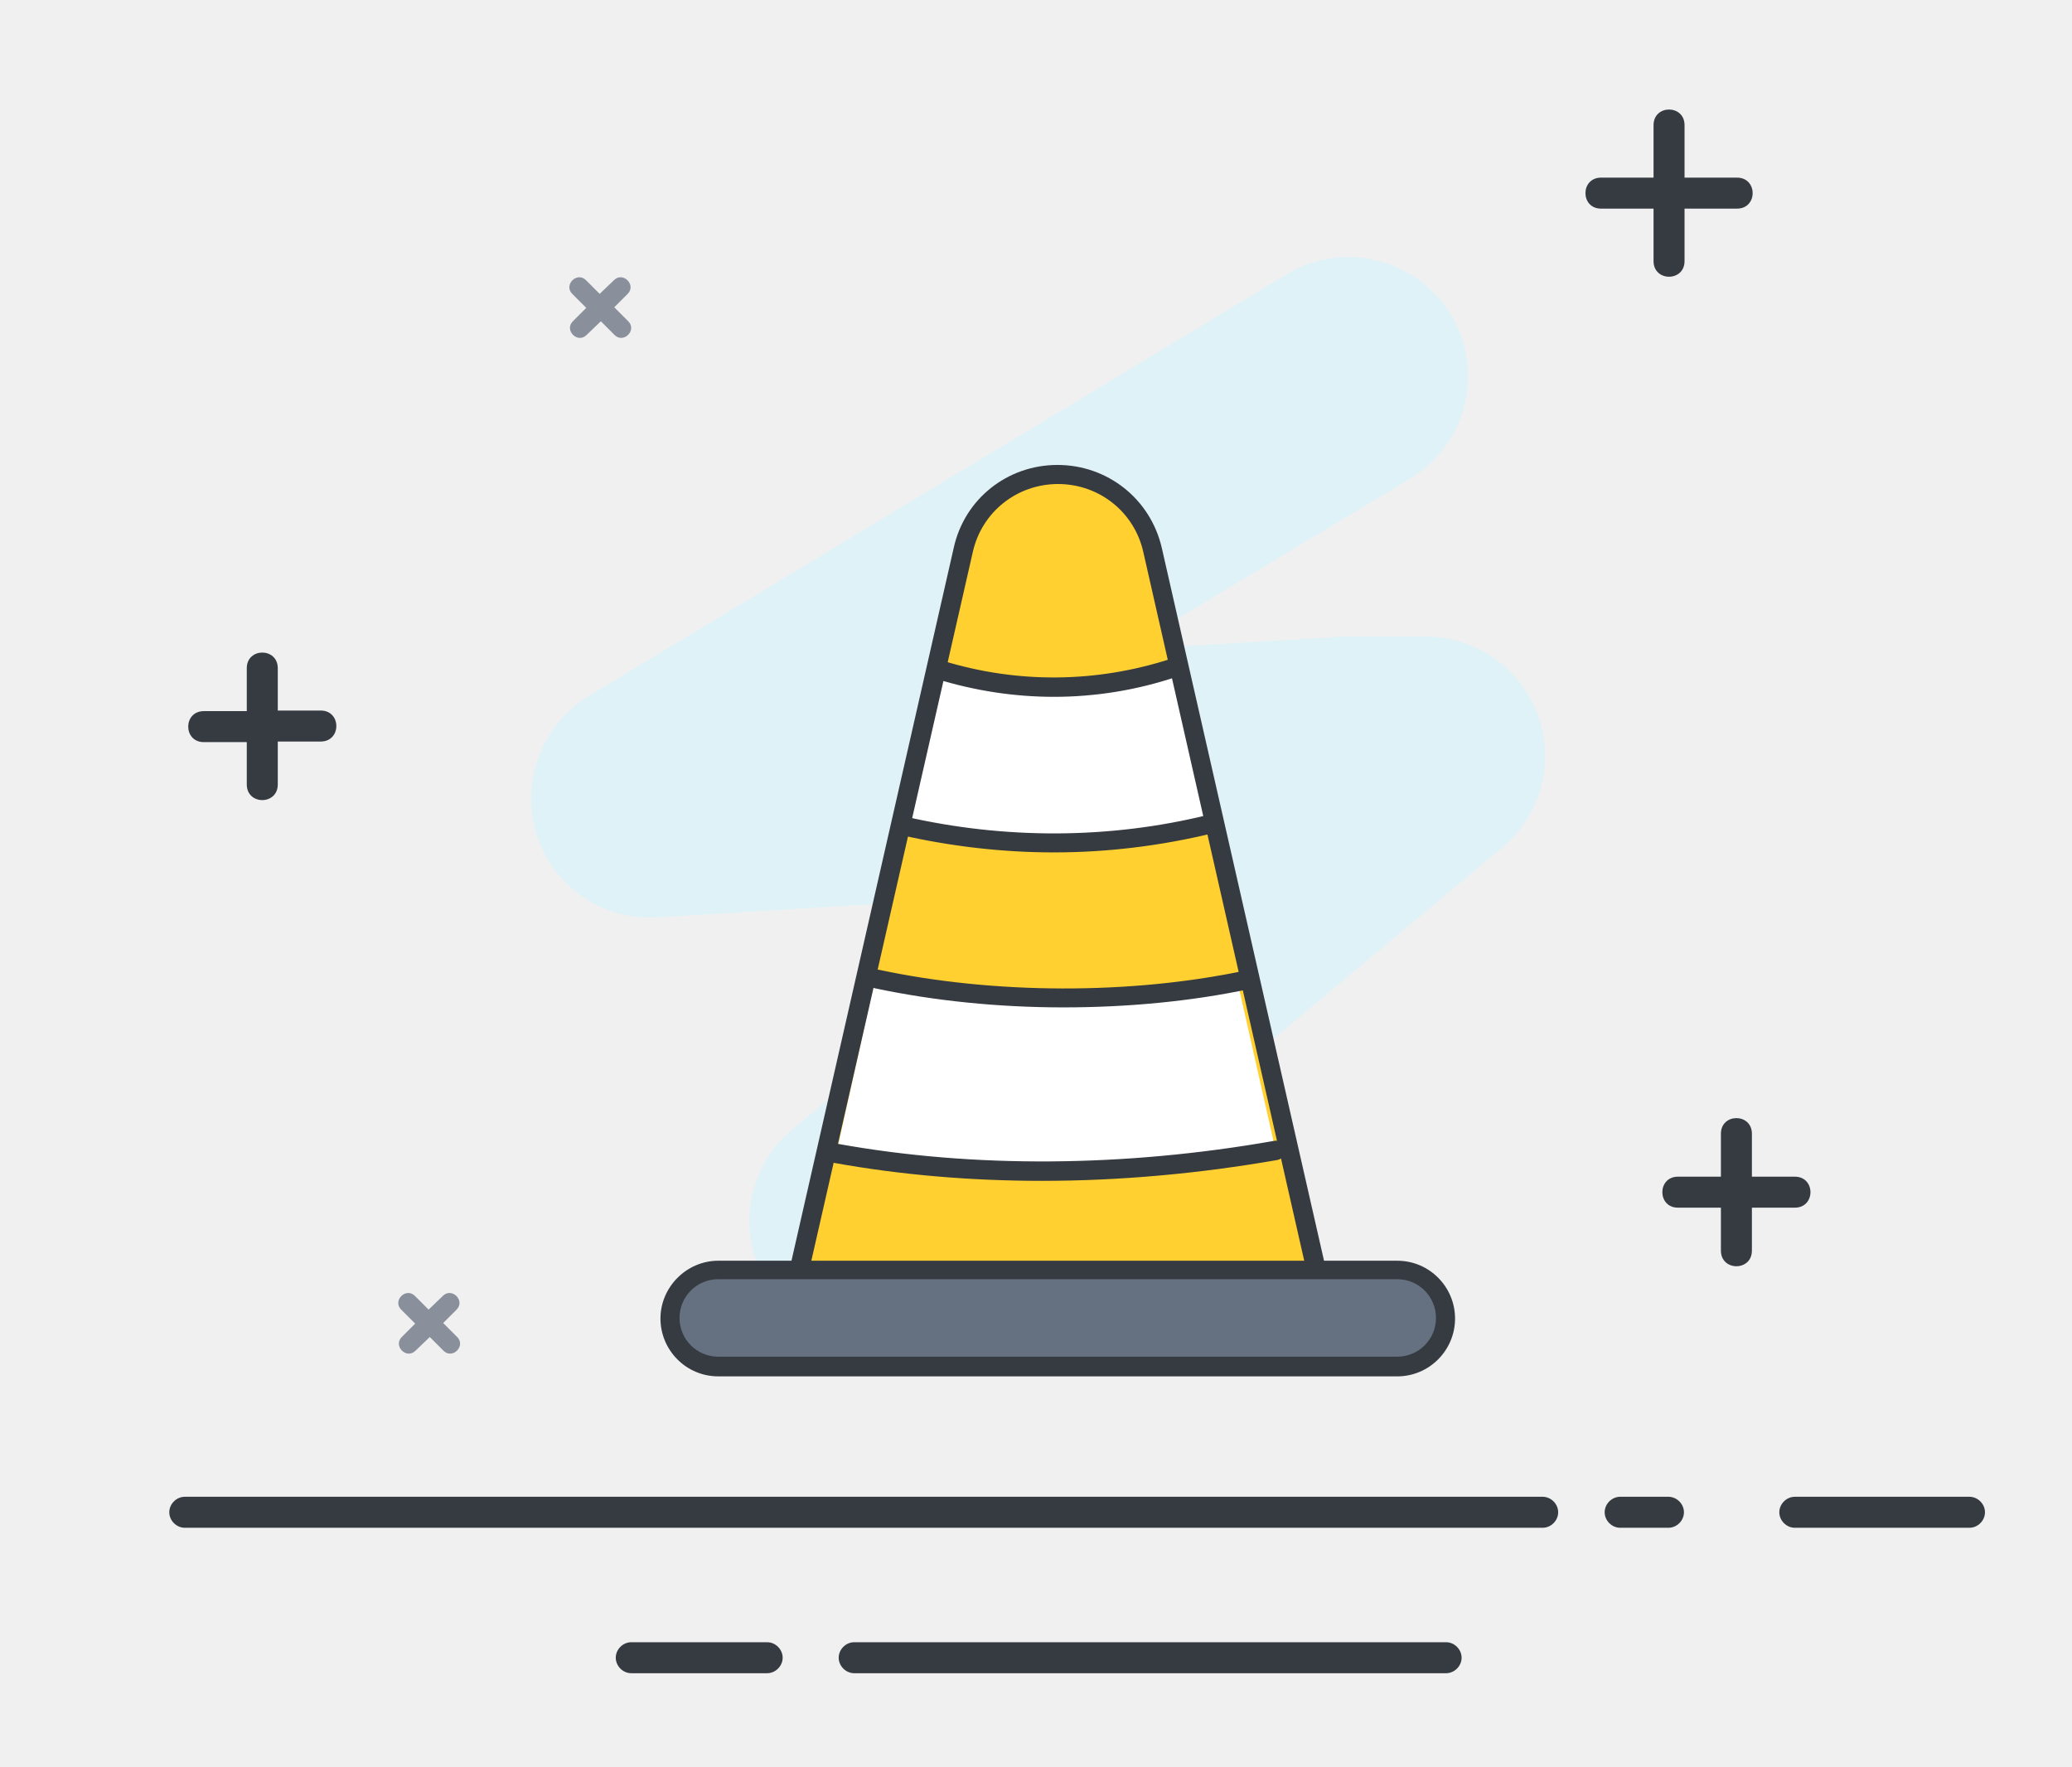
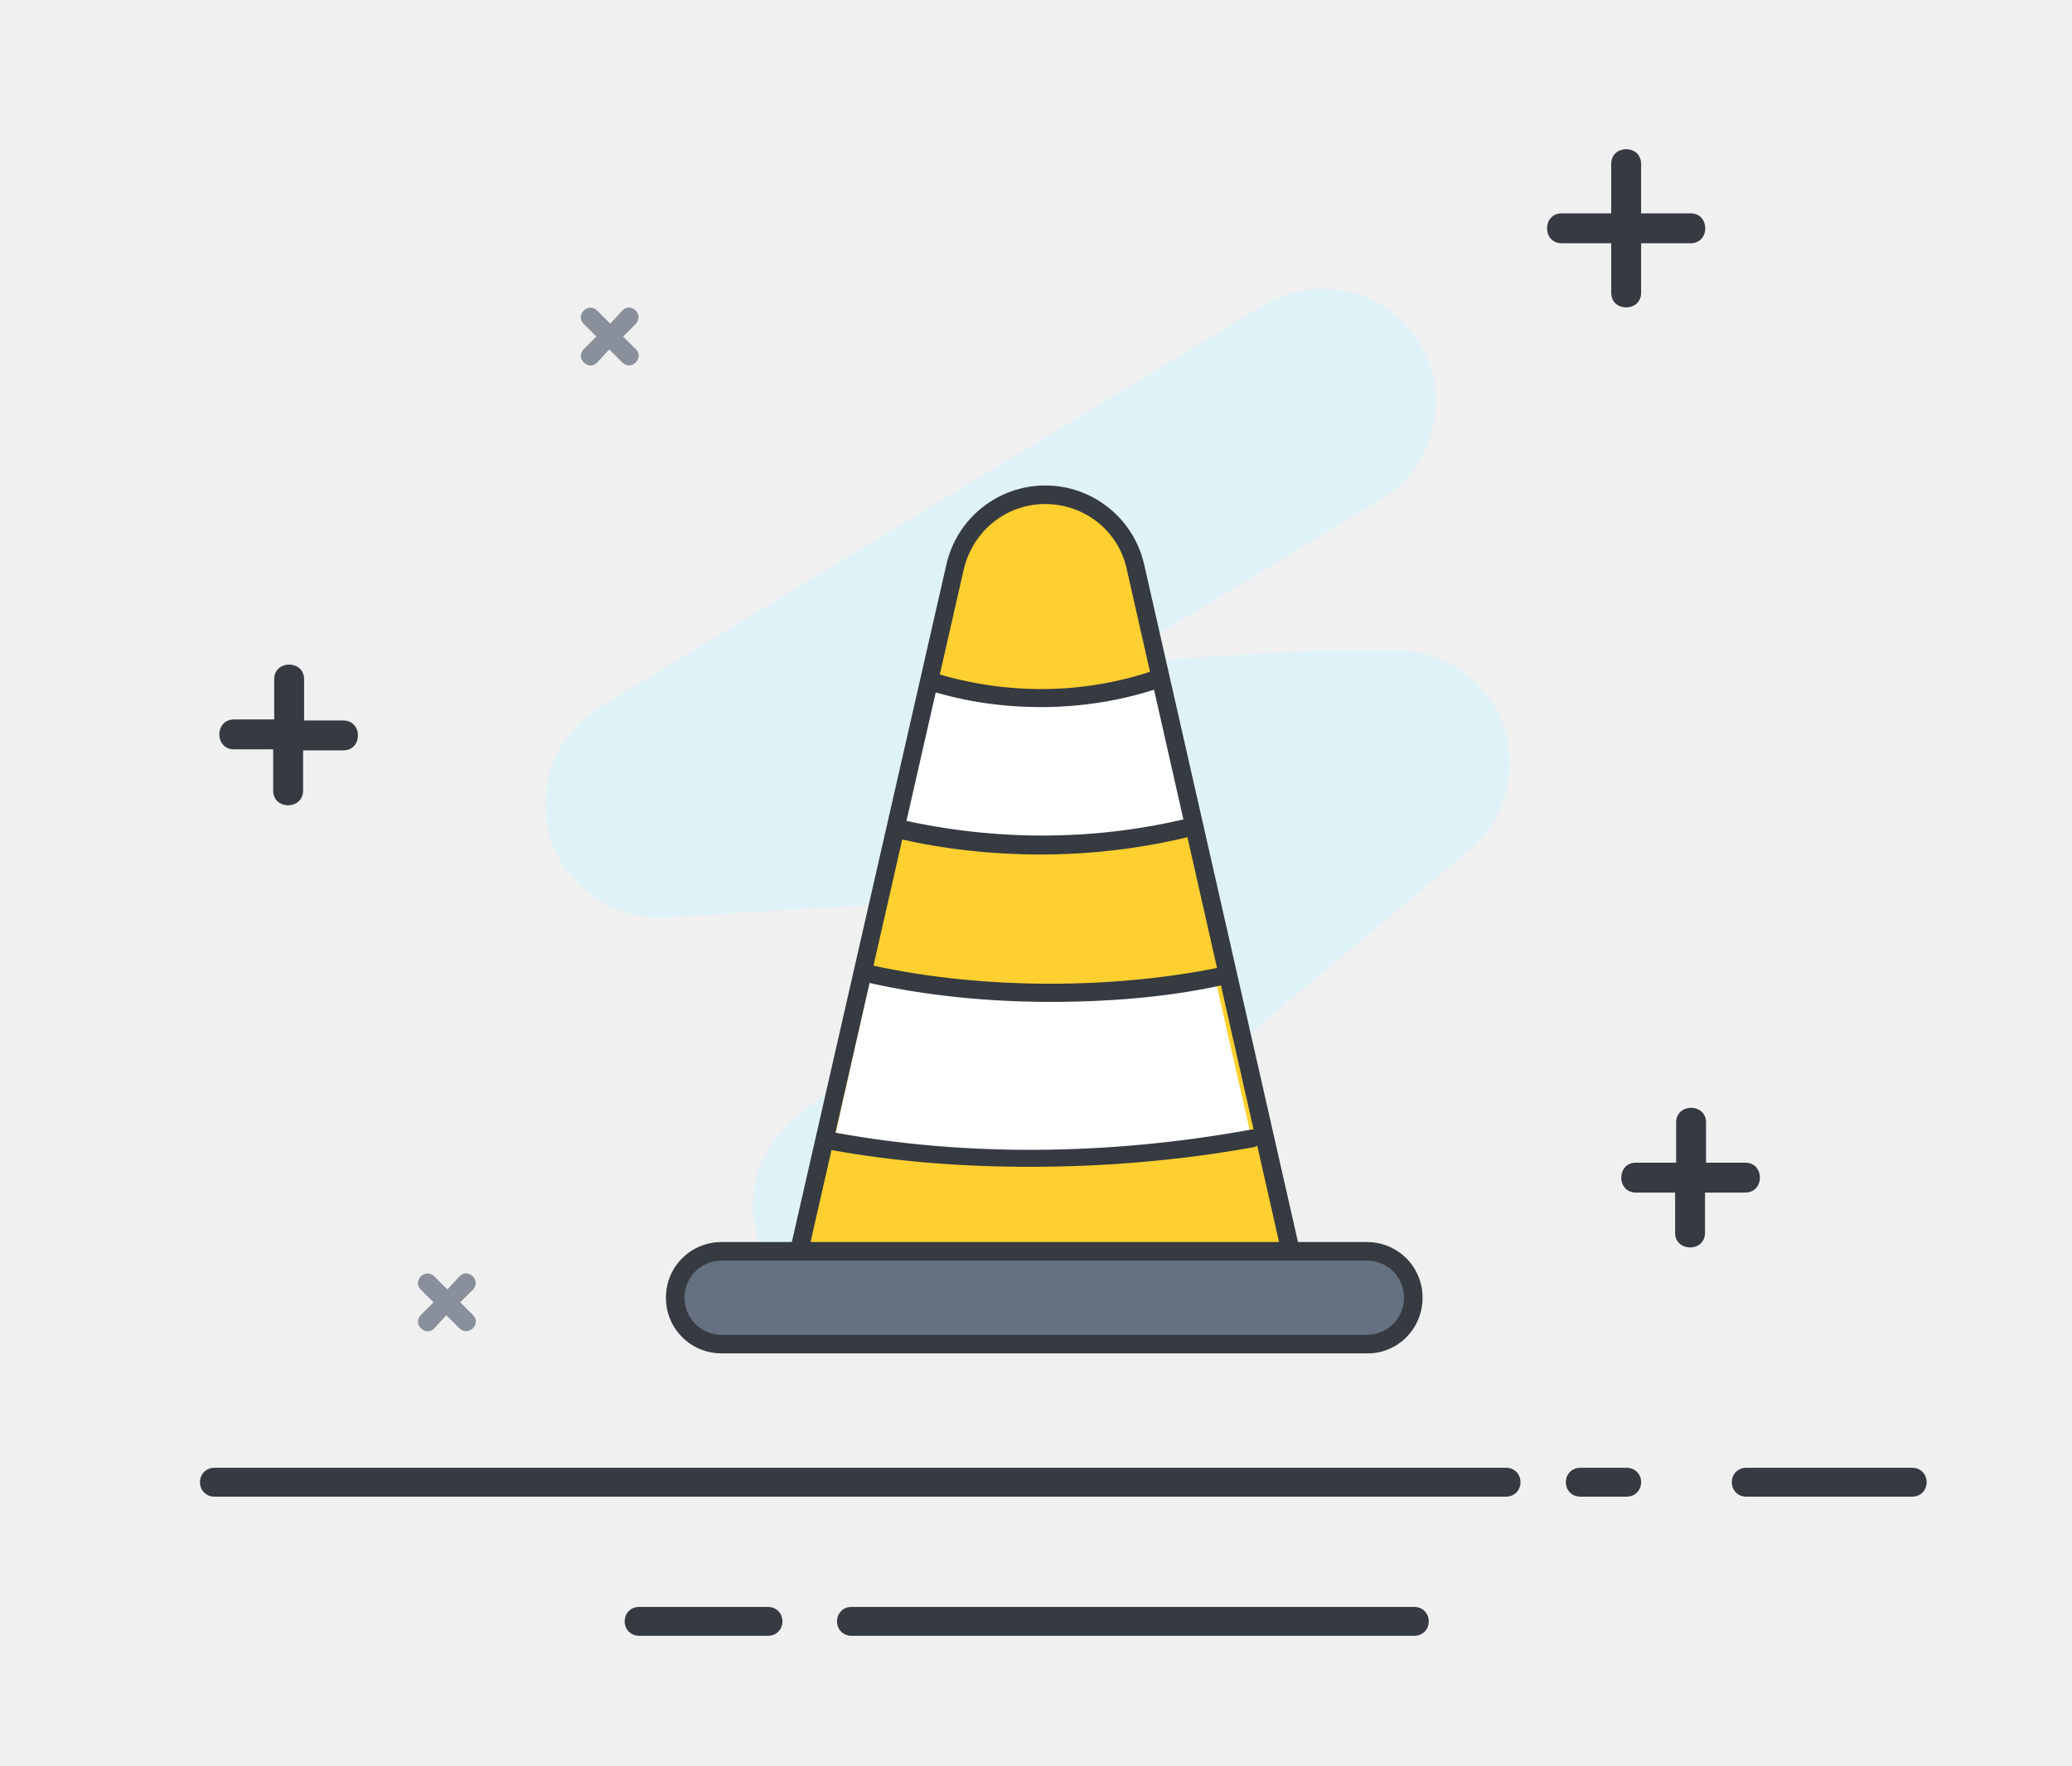
- <svg xmlns="http://www.w3.org/2000/svg" version="1.1" id="图层_1" x="0px" y="0px" viewBox="0 0 347.6 296.3" style="enable-background:new 0 0 347.6 296.3;" xml:space="preserve">
+ <svg xmlns="http://www.w3.org/2000/svg" version="1.1" id="图层_1" x="0px" y="0px" viewBox="0 0 201 171.3" style="enable-background:new 0 0 201 171.3;" xml:space="preserve">
  <style type="text/css">
	.st0{fill:#DFF2F7;}
	.st1{fill:#363A41;}
	.st2{fill:#89909B;}
	.st3{fill:#FFD02F;}
	.st4{fill:#FFFFFF;}
	.st5{fill:#657180;}
</style>
  <g>
-     <path class="st0" d="M145.8,224.9c-5.7,0-11.4-2.4-15.4-7.2c-7.1-8.5-6-21.1,2.5-28.2l47.8-39.9l-70.4,4.3   c-9.2,0.6-17.6-5.2-20.3-14s0.9-18.3,8.7-23.1L215.9,46c9.4-5.7,21.7-2.7,27.5,6.8c5.7,9.4,2.7,21.7-6.8,27.5L188.9,109l36.1-2.2   c0.4,0,0.8,0,1.2,0h13c8.4,0,15.9,5.3,18.8,13.2c2.9,7.9,0.5,16.8-6,22.2l-93.5,78.1C154.9,223.3,150.4,224.9,145.8,224.9z" />
-     <path id="Path-2" class="st1" d="M31,256.3c-1.4,0-2.6-1.2-2.6-2.6c0-1.4,1.2-2.6,2.6-2.6h227.8c1.4,0,2.6,1.2,2.6,2.6   c0,1.4-1.2,2.6-2.6,2.6H31z M271.8,256.3c-1.4,0-2.6-1.2-2.6-2.6c0-1.4,1.2-2.6,2.6-2.6h8.1c1.4,0,2.6,1.2,2.6,2.6   c0,1.4-1.2,2.6-2.6,2.6H271.8z M301.1,256.3c-1.4,0-2.6-1.2-2.6-2.6c0-1.4,1.2-2.6,2.6-2.6h29.3c1.4,0,2.6,1.2,2.6,2.6   c0,1.4-1.2,2.6-2.6,2.6H301.1z M105.9,280.7c-1.4,0-2.6-1.2-2.6-2.6s1.2-2.6,2.6-2.6h22.8c1.4,0,2.6,1.2,2.6,2.6s-1.2,2.6-2.6,2.6   H105.9z M143.3,280.7c-1.4,0-2.6-1.2-2.6-2.6s1.2-2.6,2.6-2.6h99.3c1.4,0,2.6,1.2,2.6,2.6s-1.2,2.6-2.6,2.6H143.3z M288.7,190.2   c0-3.5,5.2-3.5,5.2,0v9.8c0,1.4-1.2,2.6-2.6,2.6h-9.8c-3.5,0-3.5-5.2,0-5.2h7.2V190.2z M293.9,209.8c0,3.5-5.2,3.5-5.2,0V200   c0-1.4,1.2-2.6,2.6-2.6h9.8c3.5,0,3.5,5.2,0,5.2h-7.2V209.8z M41.4,112.1c0-3.5,5.2-3.5,5.2,0v9.8c0,1.4-1.2,2.6-2.6,2.6h-9.8   c-3.5,0-3.5-5.2,0-5.2h7.2V112.1z M282.6,29.8h8.8c3.5,0,3.5,5.2,0,5.2h-8.8v8.8c0,3.5-5.2,3.5-5.2,0V35h-8.8c-3.5,0-3.5-5.2,0-5.2   h8.8V21c0-3.5,5.2-3.5,5.2,0V29.8z M46.6,131.6c0,3.5-5.2,3.5-5.2,0v-9.8c0-1.4,1.2-2.6,2.6-2.6h9.8c3.5,0,3.5,5.2,0,5.2h-7.2   V131.6z" />
-     <path id="Path复制" class="st2" d="M74.3,217.4c1.5-1.5,3.8,0.8,2.3,2.3l-3.5,3.5c-0.6,0.6-1.7,0.6-2.3,0l-3.5-3.5   c-1.5-1.5,0.8-3.8,2.3-2.3l2.3,2.3L74.3,217.4z M69.7,226.6c-1.5,1.5-3.8-0.8-2.3-2.3l3.5-3.5c0.6-0.6,1.7-0.6,2.3,0l3.5,3.5   c1.5,1.5-0.8,3.8-2.3,2.3l-2.3-2.3L69.7,226.6z M103,47c1.5-1.5,3.8,0.8,2.3,2.3l-3.5,3.5c-0.6,0.6-1.7,0.6-2.3,0l-3.5-3.5   c-1.5-1.5,0.8-3.8,2.3-2.3l2.3,2.3L103,47z M98.4,56.2c-1.5,1.5-3.8-0.8-2.3-2.3l3.5-3.5c0.6-0.6,1.7-0.6,2.3,0l3.5,3.5   c1.5,1.5-0.8,3.8-2.3,2.3l-2.3-2.3L98.4,56.2z" />
+     <path class="st0" d="M84,128c-3.1,0-6.3-1.3-8.4-3.9c-3.9-4.7-3.3-11.6,1.4-15.5l26.3-22l-38.7,2.4c-5,0.3-9.7-2.9-11.2-7.7   c-1.5-4.8,0.5-10.1,4.8-12.7l64.4-39c5.2-3.1,12-1.5,15.1,3.7c3.1,5.2,1.5,12-3.7,15.1l-26.2,15.9l19.8-1.2c0.2,0,0.4,0,0.7,0h7.2   c4.6,0,8.8,2.9,10.3,7.2c1.6,4.4,0.3,9.2-3.3,12.2l-51.4,43C89,127.1,86.5,128,84,128z" />
+     <path id="Path-2" class="st1" d="M20.8,145.2c-0.8,0-1.4-0.6-1.4-1.4s0.6-1.4,1.4-1.4h125.3c0.8,0,1.4,0.6,1.4,1.4   s-0.6,1.4-1.4,1.4H20.8z M153.3,145.2c-0.8,0-1.4-0.6-1.4-1.4s0.6-1.4,1.4-1.4h4.5c0.8,0,1.4,0.6,1.4,1.4s-0.6,1.4-1.4,1.4H153.3z    M169.4,145.2c-0.8,0-1.4-0.6-1.4-1.4s0.6-1.4,1.4-1.4h16.1c0.8,0,1.4,0.6,1.4,1.4s-0.6,1.4-1.4,1.4H169.4z M62,158.7   c-0.8,0-1.4-0.6-1.4-1.4s0.6-1.4,1.4-1.4h12.5c0.8,0,1.4,0.6,1.4,1.4s-0.6,1.4-1.4,1.4H62z M82.6,158.7c-0.8,0-1.4-0.6-1.4-1.4   s0.6-1.4,1.4-1.4h54.6c0.8,0,1.4,0.6,1.4,1.4s-0.6,1.4-1.4,1.4H82.6z M162.6,108.9c0-1.9,2.9-1.9,2.9,0v5.4c0,0.8-0.6,1.4-1.4,1.4   h-5.4c-1.9,0-1.9-2.9,0-2.9h3.9V108.9z M165.4,119.6c0,1.9-2.9,1.9-2.9,0v-5.4c0-0.8,0.6-1.4,1.4-1.4h5.4c1.9,0,1.9,2.9,0,2.9h-3.9   V119.6z M26.6,65.9c0-1.9,2.9-1.9,2.9,0v5.4c0,0.8-0.6,1.4-1.4,1.4h-5.4c-1.9,0-1.9-2.9,0-2.9h3.9V65.9z M159.2,20.7h4.8   c1.9,0,1.9,2.9,0,2.9h-4.8v4.8c0,1.9-2.9,1.9-2.9,0v-4.8h-4.8c-1.9,0-1.9-2.9,0-2.9h4.8v-4.8c0-1.9,2.9-1.9,2.9,0V20.7z M29.4,76.7   c0,1.9-2.9,1.9-2.9,0v-5.4c0-0.8,0.6-1.4,1.4-1.4h5.4c1.9,0,1.9,2.9,0,2.9h-3.9V76.7z" />
+     <path id="Path复制" class="st2" d="M44.6,123.8c0.8-0.8,2.1,0.4,1.3,1.3L44,127c-0.3,0.3-0.9,0.3-1.3,0l-1.9-1.9   c-0.8-0.8,0.4-2.1,1.3-1.3l1.3,1.3L44.6,123.8z M42.1,128.9c-0.8,0.8-2.1-0.4-1.3-1.3l1.9-1.9c0.3-0.3,0.9-0.3,1.3,0l1.9,1.9   c0.8,0.8-0.4,2.1-1.3,1.3l-1.3-1.3L42.1,128.9z M60.4,30.1c0.8-0.8,2.1,0.4,1.3,1.3l-1.9,1.9c-0.3,0.3-0.9,0.3-1.3,0l-1.9-1.9   c-0.8-0.8,0.4-2.1,1.3-1.3l1.3,1.3L60.4,30.1z M57.9,35.2c-0.8,0.8-2.1-0.4-1.3-1.3l1.9-1.9c0.3-0.3,0.9-0.3,1.3,0l1.9,1.9   c0.8,0.8-0.4,2.1-1.3,1.3l-1.3-1.3L57.9,35.2z" />
    <g id="编组_1_" transform="translate(80, 56)">
-       <path id="矩形" class="st3" d="M97.4,23.6L97.4,23.6c7.6,0,14.2,5.3,15.9,12.7L143,166.8H51.9L81.5,36.3    C83.2,28.8,89.8,23.6,97.4,23.6z" />
-       <path id="矩形复制" class="st4" d="M66.8,108.2L66.8,108.2c19.9,4.3,40.4,4.3,60.3,0.1l0.4-0.1L134,137l-1.2,0.2    c-23.9,4.5-48.5,4.6-72.5,0.3l0,0L66.8,108.2z" />
-       <path id="矩形复制-3" class="st4" d="M76.6,56.1l0.3,0.1c13.1,4.2,27.1,4.1,40.1-0.1l0,0l6.5,26l-0.4,0.1    c-17.4,4.2-35.6,4.2-53-0.1l0,0L76.6,56.1z" />
-       <path class="st1" d="M94.8,142.1c-12,0-23.7-1-34.8-3c-0.9-0.2-1.4-1-1.3-1.9c0.2-0.9,1-1.4,1.9-1.3c22.8,4.1,48.1,3.9,73.1-0.5    c0.9-0.2,1.7,0.4,1.9,1.3s-0.4,1.7-1.3,1.9C121.1,140.9,107.8,142.1,94.8,142.1z M98.4,113c-10.9,0-21.7-1.1-31.6-3.2    c-0.9-0.2-1.4-1-1.2-1.9c0.2-0.9,1-1.4,1.9-1.2c19.2,4.1,42.2,4.2,61.5,0.1c0.9-0.2,1.7,0.4,1.9,1.2c0.2,0.9-0.4,1.7-1.2,1.9    C119.8,112,109.1,113,98.4,113z" />
-       <path class="st1" d="M96.8,87c-8.6,0-17.2-1-25.6-2.9c-0.9-0.2-1.4-1.1-1.2-1.9c0.2-0.9,1.1-1.4,1.9-1.2    c16.6,3.8,34.2,3.8,50.8-0.3c0.9-0.2,1.7,0.3,1.9,1.2c0.2,0.9-0.3,1.7-1.2,1.9C114.7,85.9,105.8,87,96.8,87z M96.8,60.9    c-6.6,0-13.2-1-19.7-3c-0.8-0.3-1.3-1.2-1.1-2c0.3-0.8,1.2-1.3,2-1.1c12.6,3.9,25.9,3.8,38.5-0.3c0.8-0.3,1.7,0.2,2,1    c0.3,0.8-0.2,1.7-1,2C110.7,59.8,103.7,60.9,96.8,60.9z" />
-       <path class="st1" d="M143,168.4H51.9c-0.5,0-0.9-0.2-1.3-0.6c-0.3-0.4-0.4-0.9-0.3-1.4L80,35.9C81.8,27.7,89,22,97.4,22    s15.6,5.7,17.5,13.9l29.7,130.5c0.1,0.5,0,1-0.3,1.4C144,168.1,143.5,168.4,143,168.4z M53.9,165.2H141L111.8,36.6    c-1.5-6.7-7.4-11.4-14.3-11.4s-12.8,4.7-14.3,11.4L53.9,165.2z" />
+       <path id="矩形" class="st3" d="M21.4-8L21.4-8c4.2,0,7.8,2.9,8.7,7l16.3,71.8H-3.7L12.6-1C13.6-5.1,17.2-8,21.4-8z" />
+       <path id="矩形复制" class="st4" d="M4.5,38.6L4.5,38.6c10.9,2.4,22.2,2.4,33.1,0l0.2,0l3.6,15.8l-0.6,0.1    C27.6,57,14.1,57.1,0.9,54.7l0,0L4.5,38.6z" />
+       <path id="矩形复制-3" class="st4" d="M9.9,9.9l0.2,0c7.2,2.3,14.9,2.3,22.1,0l0,0l3.6,14.3l-0.2,0.1    c-9.6,2.3-19.6,2.3-29.2-0.1l0,0L9.9,9.9z" />
+       <path class="st1" d="M19.9,57.2c-6.6,0-13-0.5-19.1-1.6c-0.5-0.1-0.8-0.5-0.7-1c0.1-0.5,0.5-0.8,1-0.7c12.6,2.3,26.5,2.2,40.2-0.3    c0.5-0.1,0.9,0.2,1,0.7c0.1,0.5-0.2,0.9-0.7,1C34.4,56.6,27.1,57.2,19.9,57.2z M21.9,41.2c-6,0-12-0.6-17.4-1.8    c-0.5-0.1-0.8-0.6-0.7-1c0.1-0.5,0.6-0.8,1-0.7c10.6,2.3,23.2,2.3,33.8,0.1c0.5-0.1,0.9,0.2,1,0.7c0.1,0.5-0.2,0.9-0.7,1    C33.7,40.7,27.8,41.2,21.9,41.2z" />
+       <path class="st1" d="M21,26.9c-4.7,0-9.5-0.5-14.1-1.6c-0.5-0.1-0.8-0.6-0.7-1.1c0.1-0.5,0.6-0.8,1.1-0.7    c9.2,2.1,18.8,2.1,27.9-0.1c0.5-0.1,0.9,0.2,1.1,0.6c0.1,0.5-0.2,0.9-0.6,1.1C30.9,26.3,25.9,26.9,21,26.9z M21,12.6    c-3.6,0-7.3-0.5-10.8-1.6c-0.5-0.1-0.7-0.6-0.6-1.1c0.1-0.5,0.6-0.7,1.1-0.6c6.9,2.1,14.2,2.1,21.1-0.2c0.5-0.2,1,0.1,1.1,0.6    c0.2,0.5-0.1,1-0.6,1.1C28.7,12,24.8,12.6,21,12.6z" />
+       <path class="st1" d="M46.4,71.7H-3.7c-0.3,0-0.5-0.1-0.7-0.3c-0.2-0.2-0.2-0.5-0.2-0.7L11.8-1.2c1-4.5,5-7.7,9.6-7.7    s8.6,3.2,9.6,7.7l16.3,71.8c0.1,0.3,0,0.5-0.2,0.7C46.9,71.6,46.7,71.7,46.4,71.7z M-2.6,69.9h47.9L29.3-0.8    c-0.8-3.7-4.1-6.3-7.9-6.3s-7,2.6-7.9,6.3L-2.6,69.9z" />
      <g>
-         <path id="矩形_2_" class="st5" d="M40.5,157h113.9c4.5,0,8.1,3.6,8.1,8.1l0,0c0,4.5-3.6,8.1-8.1,8.1H40.5     c-4.5,0-8.1-3.6-8.1-8.1l0,0C32.4,160.6,36,157,40.5,157z" />
-         <path class="st1" d="M154.4,174.9H40.5c-5.4,0-9.7-4.4-9.7-9.7s4.4-9.7,9.7-9.7h113.9c5.4,0,9.7,4.4,9.7,9.7     S159.8,174.9,154.4,174.9z M40.5,158.6c-3.6,0-6.5,2.9-6.5,6.5s2.9,6.5,6.5,6.5h113.9c3.6,0,6.5-2.9,6.5-6.5s-2.9-6.5-6.5-6.5     H40.5z" />
+         <path id="矩形_2_" class="st5" d="M-10,65.4h62.6c2.5,0,4.5,2,4.5,4.5l0,0c0,2.5-2,4.5-4.5,4.5H-10c-2.5,0-4.5-2-4.5-4.5l0,0     C-14.4,67.4-12.4,65.4-10,65.4z" />
+         <path class="st1" d="M52.7,75.3H-10c-3,0-5.4-2.4-5.4-5.4c0-3,2.4-5.4,5.4-5.4h62.6c3,0,5.4,2.4,5.4,5.4     C58,72.9,55.6,75.3,52.7,75.3z M-10,66.3c-2,0-3.6,1.6-3.6,3.6s1.6,3.6,3.6,3.6h62.6c2,0,3.6-1.6,3.6-3.6s-1.6-3.6-3.6-3.6H-10z" />
      </g>
    </g>
  </g>
</svg>
